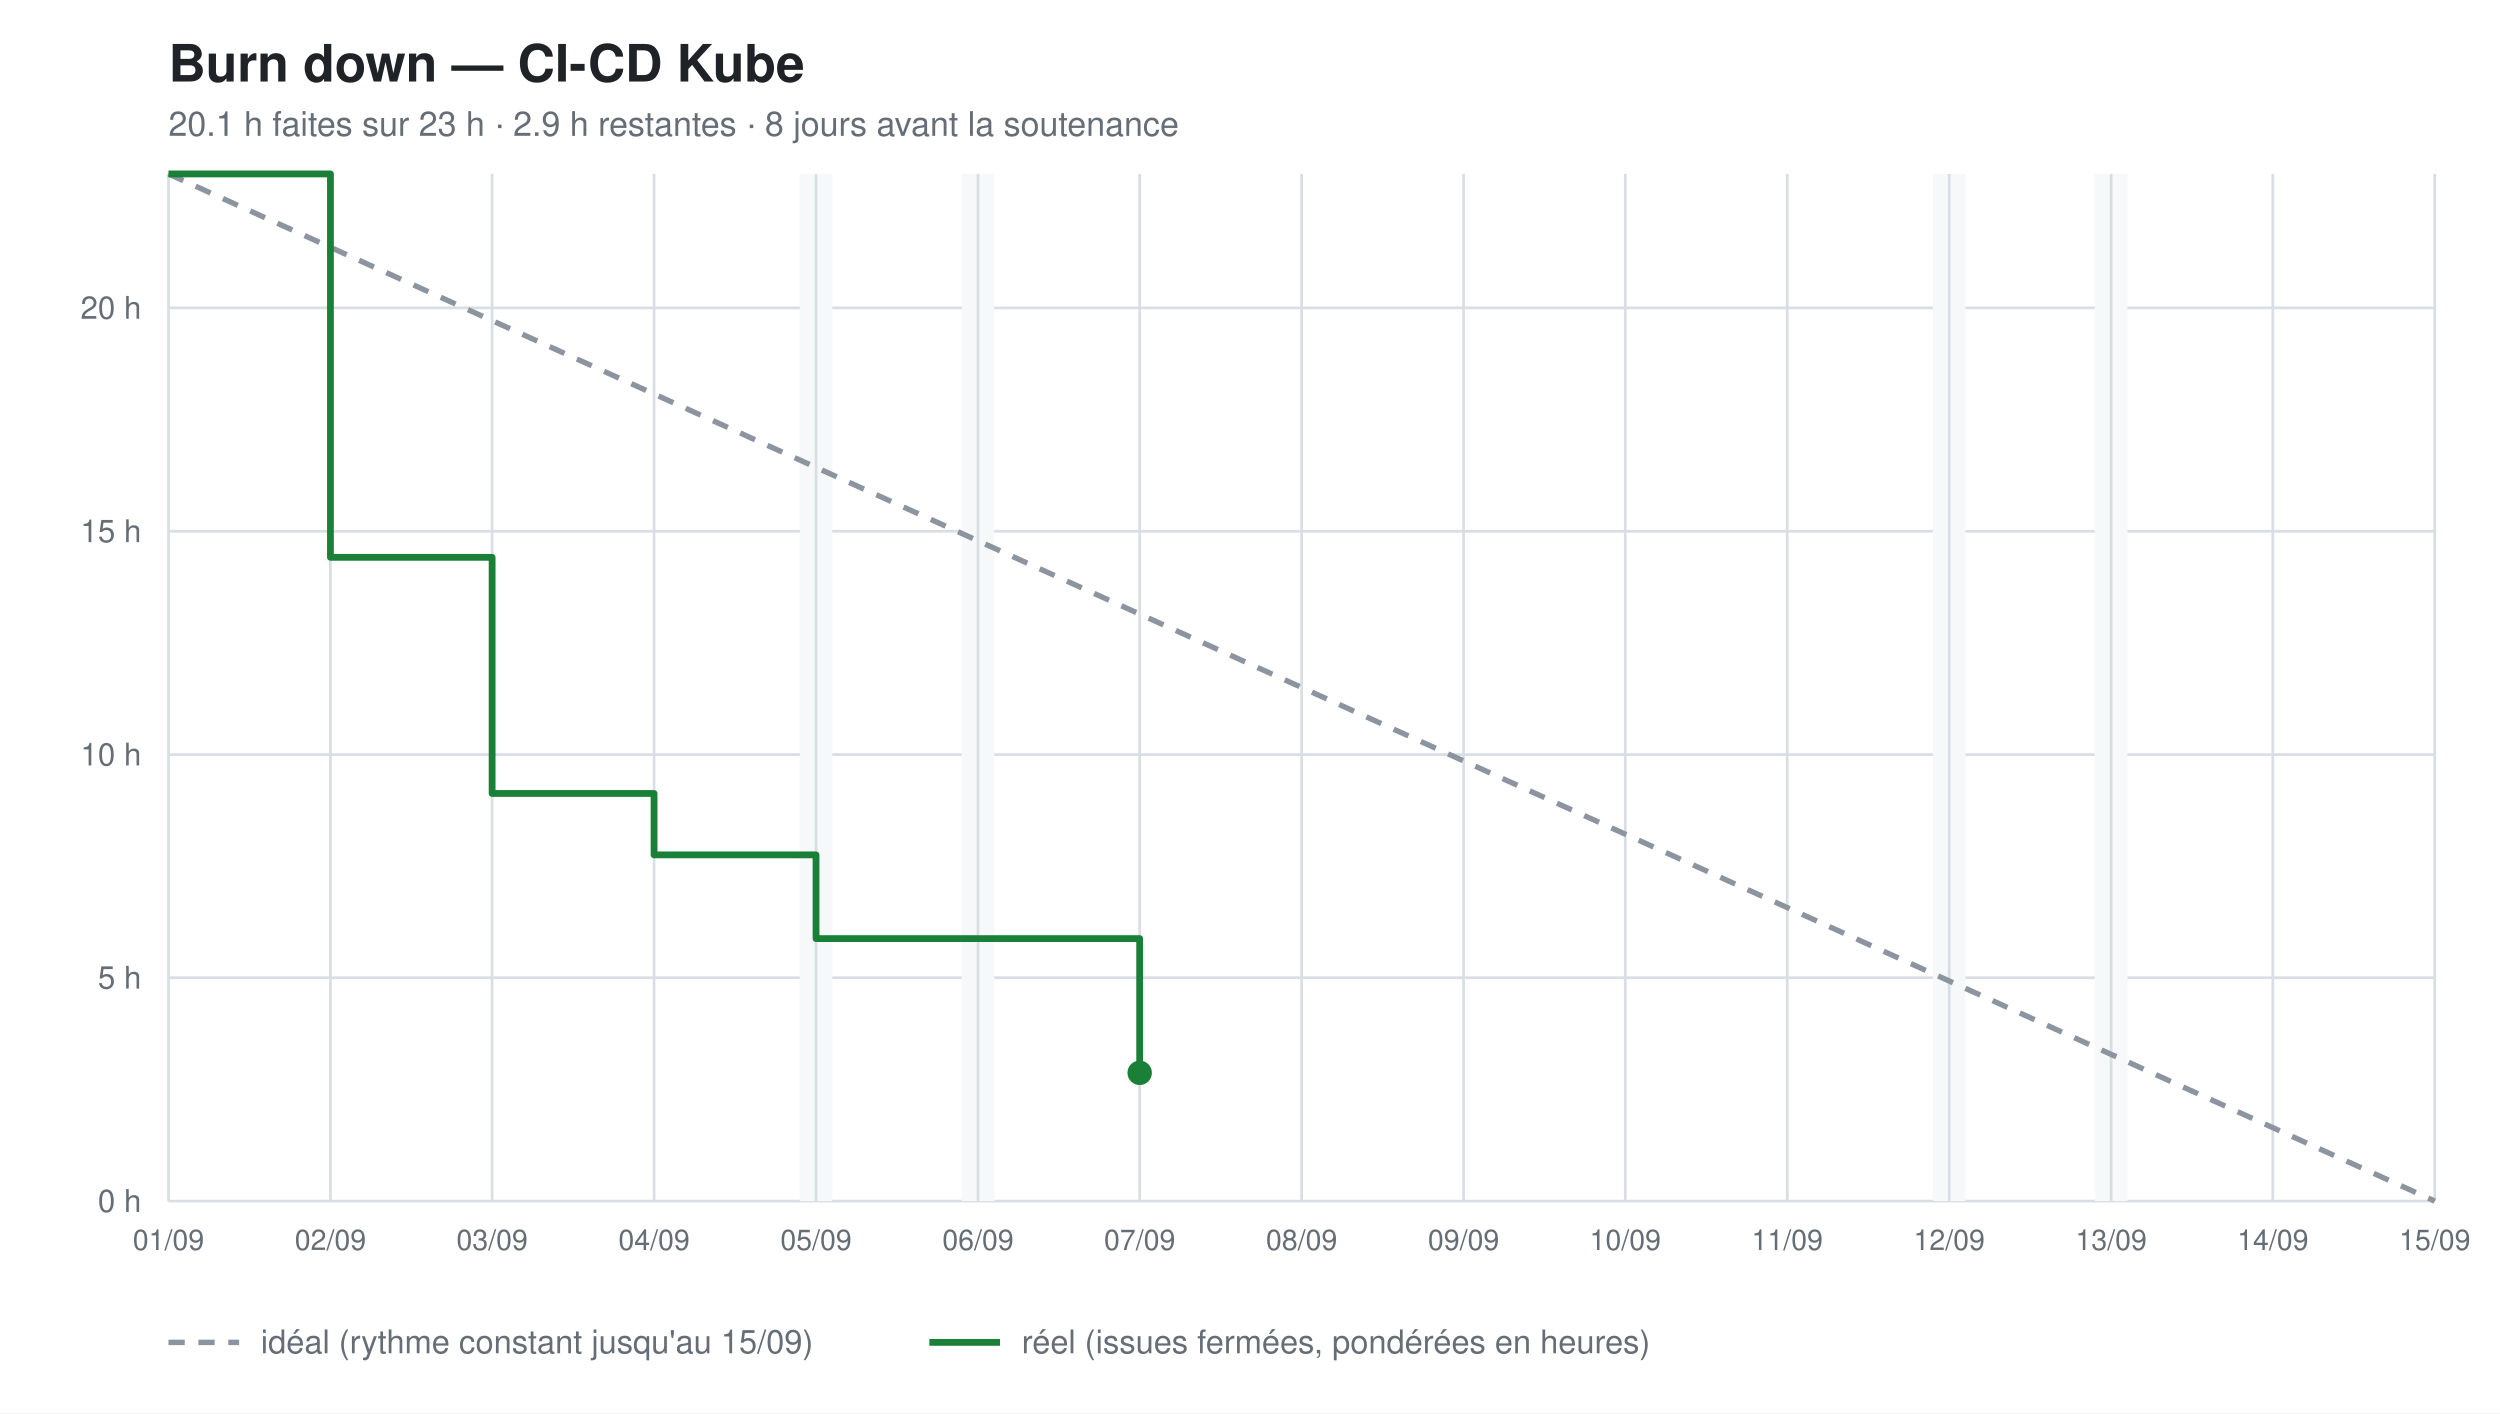
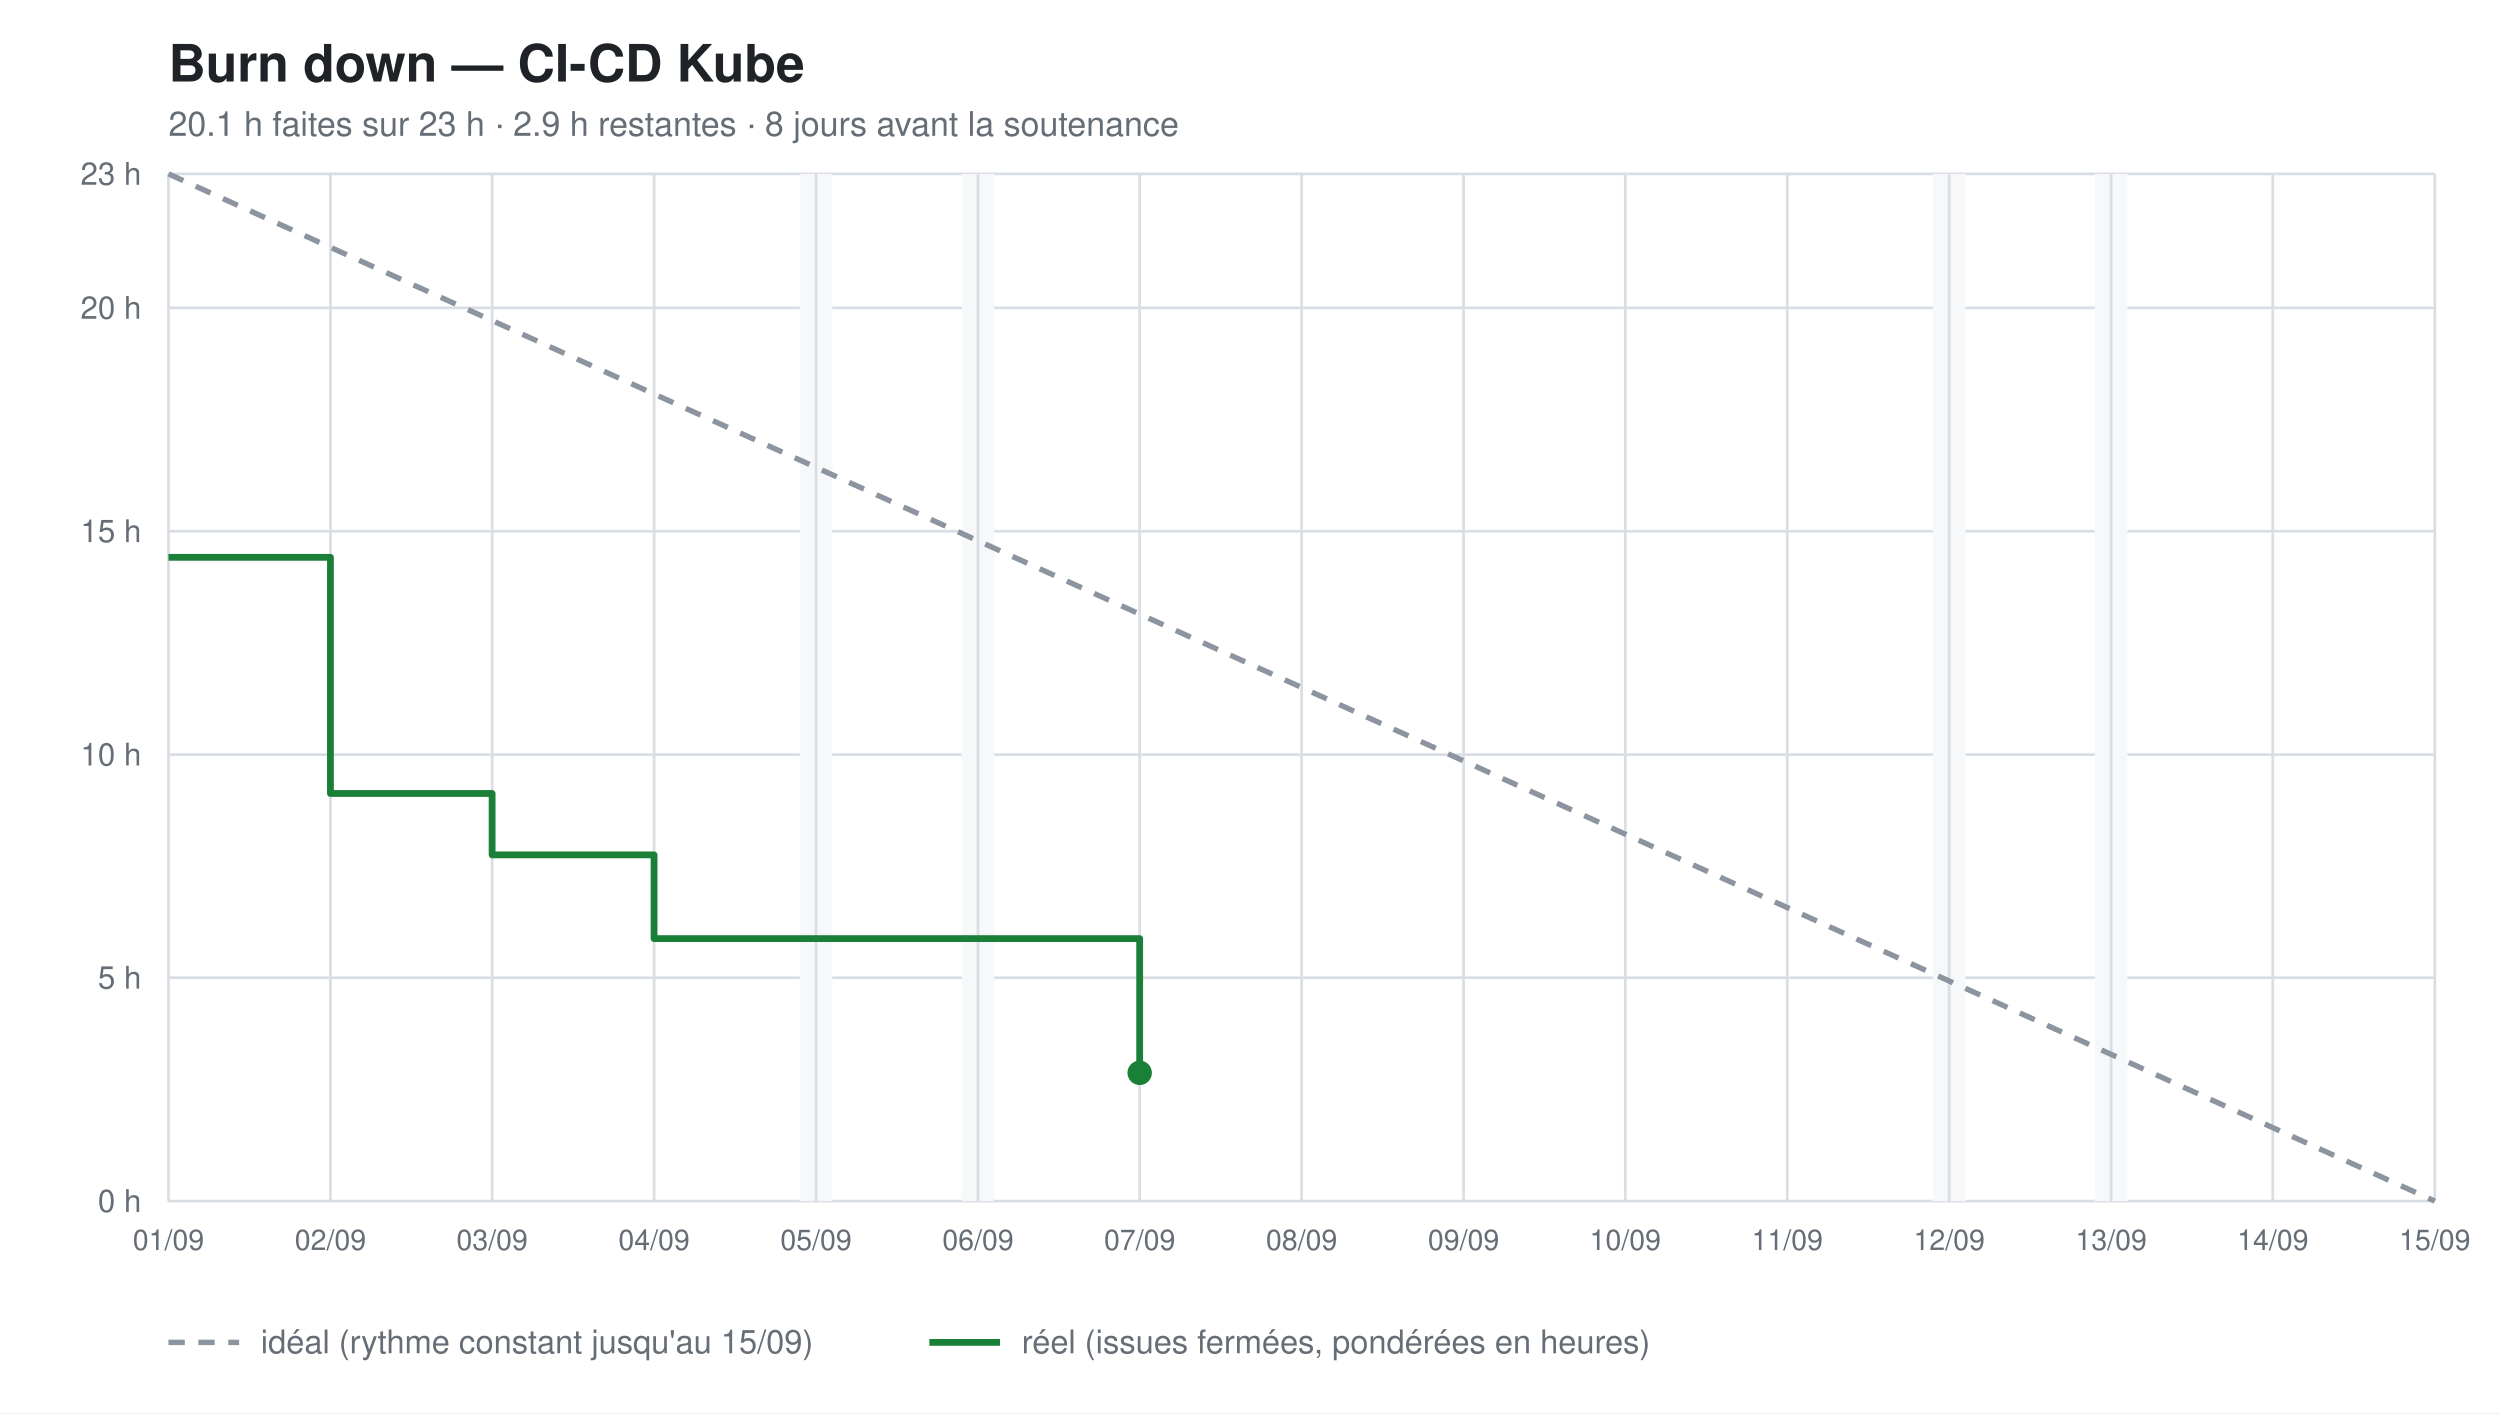
<svg xmlns="http://www.w3.org/2000/svg" width="920" height="520" viewBox="0 0 920 520" font-family="Segoe UI, Helvetica, Arial, sans-serif">
  <rect width="920" height="520" fill="#ffffff" />
  <text x="62" y="30" font-size="19" font-weight="600" fill="#1f2328">Burn down — CI-CD Kube</text>
  <text x="62" y="50" font-size="12.5" fill="#656d76">20.1 h faites sur 23 h · 2.9 h restantes · 8 jours avant la soutenance</text>
  <line x1="62" y1="442.0" x2="896" y2="442.0" stroke="#d8dee4" stroke-width="1" />
  <text x="52" y="446.0" font-size="11.5" fill="#656d76" text-anchor="end">0 h</text>
  <line x1="62" y1="359.8" x2="896" y2="359.8" stroke="#d8dee4" stroke-width="1" />
  <text x="52" y="363.8" font-size="11.5" fill="#656d76" text-anchor="end">5 h</text>
  <line x1="62" y1="277.7" x2="896" y2="277.7" stroke="#d8dee4" stroke-width="1" />
  <text x="52" y="281.7" font-size="11.5" fill="#656d76" text-anchor="end">10 h</text>
  <line x1="62" y1="195.5" x2="896" y2="195.5" stroke="#d8dee4" stroke-width="1" />
  <text x="52" y="199.5" font-size="11.5" fill="#656d76" text-anchor="end">15 h</text>
  <line x1="62" y1="113.3" x2="896" y2="113.3" stroke="#d8dee4" stroke-width="1" />
  <text x="52" y="117.3" font-size="11.5" fill="#656d76" text-anchor="end">20 h</text>
+   <line x1="62" y1="64.0" x2="896" y2="64.0" stroke="#d8dee4" stroke-width="1" />
+   <text x="52" y="68.0" font-size="11.5" fill="#656d76" text-anchor="end">23 h</text>
  <line x1="62.0" y1="64" x2="62.0" y2="442" stroke="#d8dee4" stroke-width="1" />
  <text x="62.0" y="460" font-size="10.5" fill="#656d76" text-anchor="middle">01/09</text>
  <line x1="121.6" y1="64" x2="121.6" y2="442" stroke="#d8dee4" stroke-width="1" />
  <text x="121.6" y="460" font-size="10.5" fill="#656d76" text-anchor="middle">02/09</text>
  <line x1="181.1" y1="64" x2="181.1" y2="442" stroke="#d8dee4" stroke-width="1" />
  <text x="181.1" y="460" font-size="10.5" fill="#656d76" text-anchor="middle">03/09</text>
  <line x1="240.7" y1="64" x2="240.7" y2="442" stroke="#d8dee4" stroke-width="1" />
  <text x="240.7" y="460" font-size="10.5" fill="#656d76" text-anchor="middle">04/09</text>
  <rect x="294.3" y="64" width="12" height="378" fill="#f6f8fa" />
  <line x1="300.3" y1="64" x2="300.3" y2="442" stroke="#d8dee4" stroke-width="1" />
  <text x="300.3" y="460" font-size="10.5" fill="#656d76" text-anchor="middle">05/09</text>
  <rect x="353.9" y="64" width="12" height="378" fill="#f6f8fa" />
  <line x1="359.9" y1="64" x2="359.9" y2="442" stroke="#d8dee4" stroke-width="1" />
  <text x="359.9" y="460" font-size="10.5" fill="#656d76" text-anchor="middle">06/09</text>
  <line x1="419.4" y1="64" x2="419.4" y2="442" stroke="#d8dee4" stroke-width="1" />
  <text x="419.4" y="460" font-size="10.5" fill="#656d76" text-anchor="middle">07/09</text>
  <line x1="479.0" y1="64" x2="479.0" y2="442" stroke="#d8dee4" stroke-width="1" />
  <text x="479.0" y="460" font-size="10.5" fill="#656d76" text-anchor="middle">08/09</text>
  <line x1="538.6" y1="64" x2="538.6" y2="442" stroke="#d8dee4" stroke-width="1" />
  <text x="538.6" y="460" font-size="10.5" fill="#656d76" text-anchor="middle">09/09</text>
  <line x1="598.1" y1="64" x2="598.1" y2="442" stroke="#d8dee4" stroke-width="1" />
  <text x="598.1" y="460" font-size="10.5" fill="#656d76" text-anchor="middle">10/09</text>
  <line x1="657.7" y1="64" x2="657.7" y2="442" stroke="#d8dee4" stroke-width="1" />
  <text x="657.7" y="460" font-size="10.5" fill="#656d76" text-anchor="middle">11/09</text>
  <rect x="711.3" y="64" width="12" height="378" fill="#f6f8fa" />
  <line x1="717.3" y1="64" x2="717.3" y2="442" stroke="#d8dee4" stroke-width="1" />
  <text x="717.3" y="460" font-size="10.5" fill="#656d76" text-anchor="middle">12/09</text>
  <rect x="770.9" y="64" width="12" height="378" fill="#f6f8fa" />
  <line x1="776.9" y1="64" x2="776.9" y2="442" stroke="#d8dee4" stroke-width="1" />
  <text x="776.9" y="460" font-size="10.5" fill="#656d76" text-anchor="middle">13/09</text>
  <line x1="836.4" y1="64" x2="836.4" y2="442" stroke="#d8dee4" stroke-width="1" />
  <text x="836.4" y="460" font-size="10.5" fill="#656d76" text-anchor="middle">14/09</text>
  <line x1="896.0" y1="64" x2="896.0" y2="442" stroke="#d8dee4" stroke-width="1" />
  <text x="896.0" y="460" font-size="10.5" fill="#656d76" text-anchor="middle">15/09</text>
  <line x1="62.0" y1="64.0" x2="896.0" y2="442.0" stroke="#8c959f" stroke-width="2" stroke-dasharray="6 5" />
-   <polyline points="62.0,64.0 121.6,64.0 121.6,205.1 181.1,205.1 181.1,292.0 240.7,292.0 240.7,314.6 300.3,314.6 300.3,345.4 359.9,345.4 359.9,345.4 419.4,345.4 419.4,345.4 419.4,345.4 419.4,394.8" fill="none" stroke="#1a7f37" stroke-width="2.5" stroke-linejoin="round" />
+   <polyline points="62.0,205.1 121.6,205.1 121.6,292.0 181.1,292.0 181.1,314.6 240.7,314.6 240.7,345.4 300.3,345.4 300.3,345.4 359.9,345.4 359.9,345.4 419.4,345.4 419.4,394.8" fill="none" stroke="#1a7f37" stroke-width="2.5" stroke-linejoin="round" />
  <circle cx="419.4" cy="394.8" r="4.5" fill="#1a7f37" />
  <line x1="62" y1="494" x2="88" y2="494" stroke="#8c959f" stroke-width="2" stroke-dasharray="6 5" />
  <text x="96" y="498" font-size="12" fill="#656d76">idéal (rythme constant jusqu'au 15/09)</text>
  <line x1="342" y1="494" x2="368" y2="494" stroke="#1a7f37" stroke-width="2.5" />
  <text x="376" y="498" font-size="12" fill="#656d76">réel (issues fermées, pondérées en heures)</text>
</svg>
